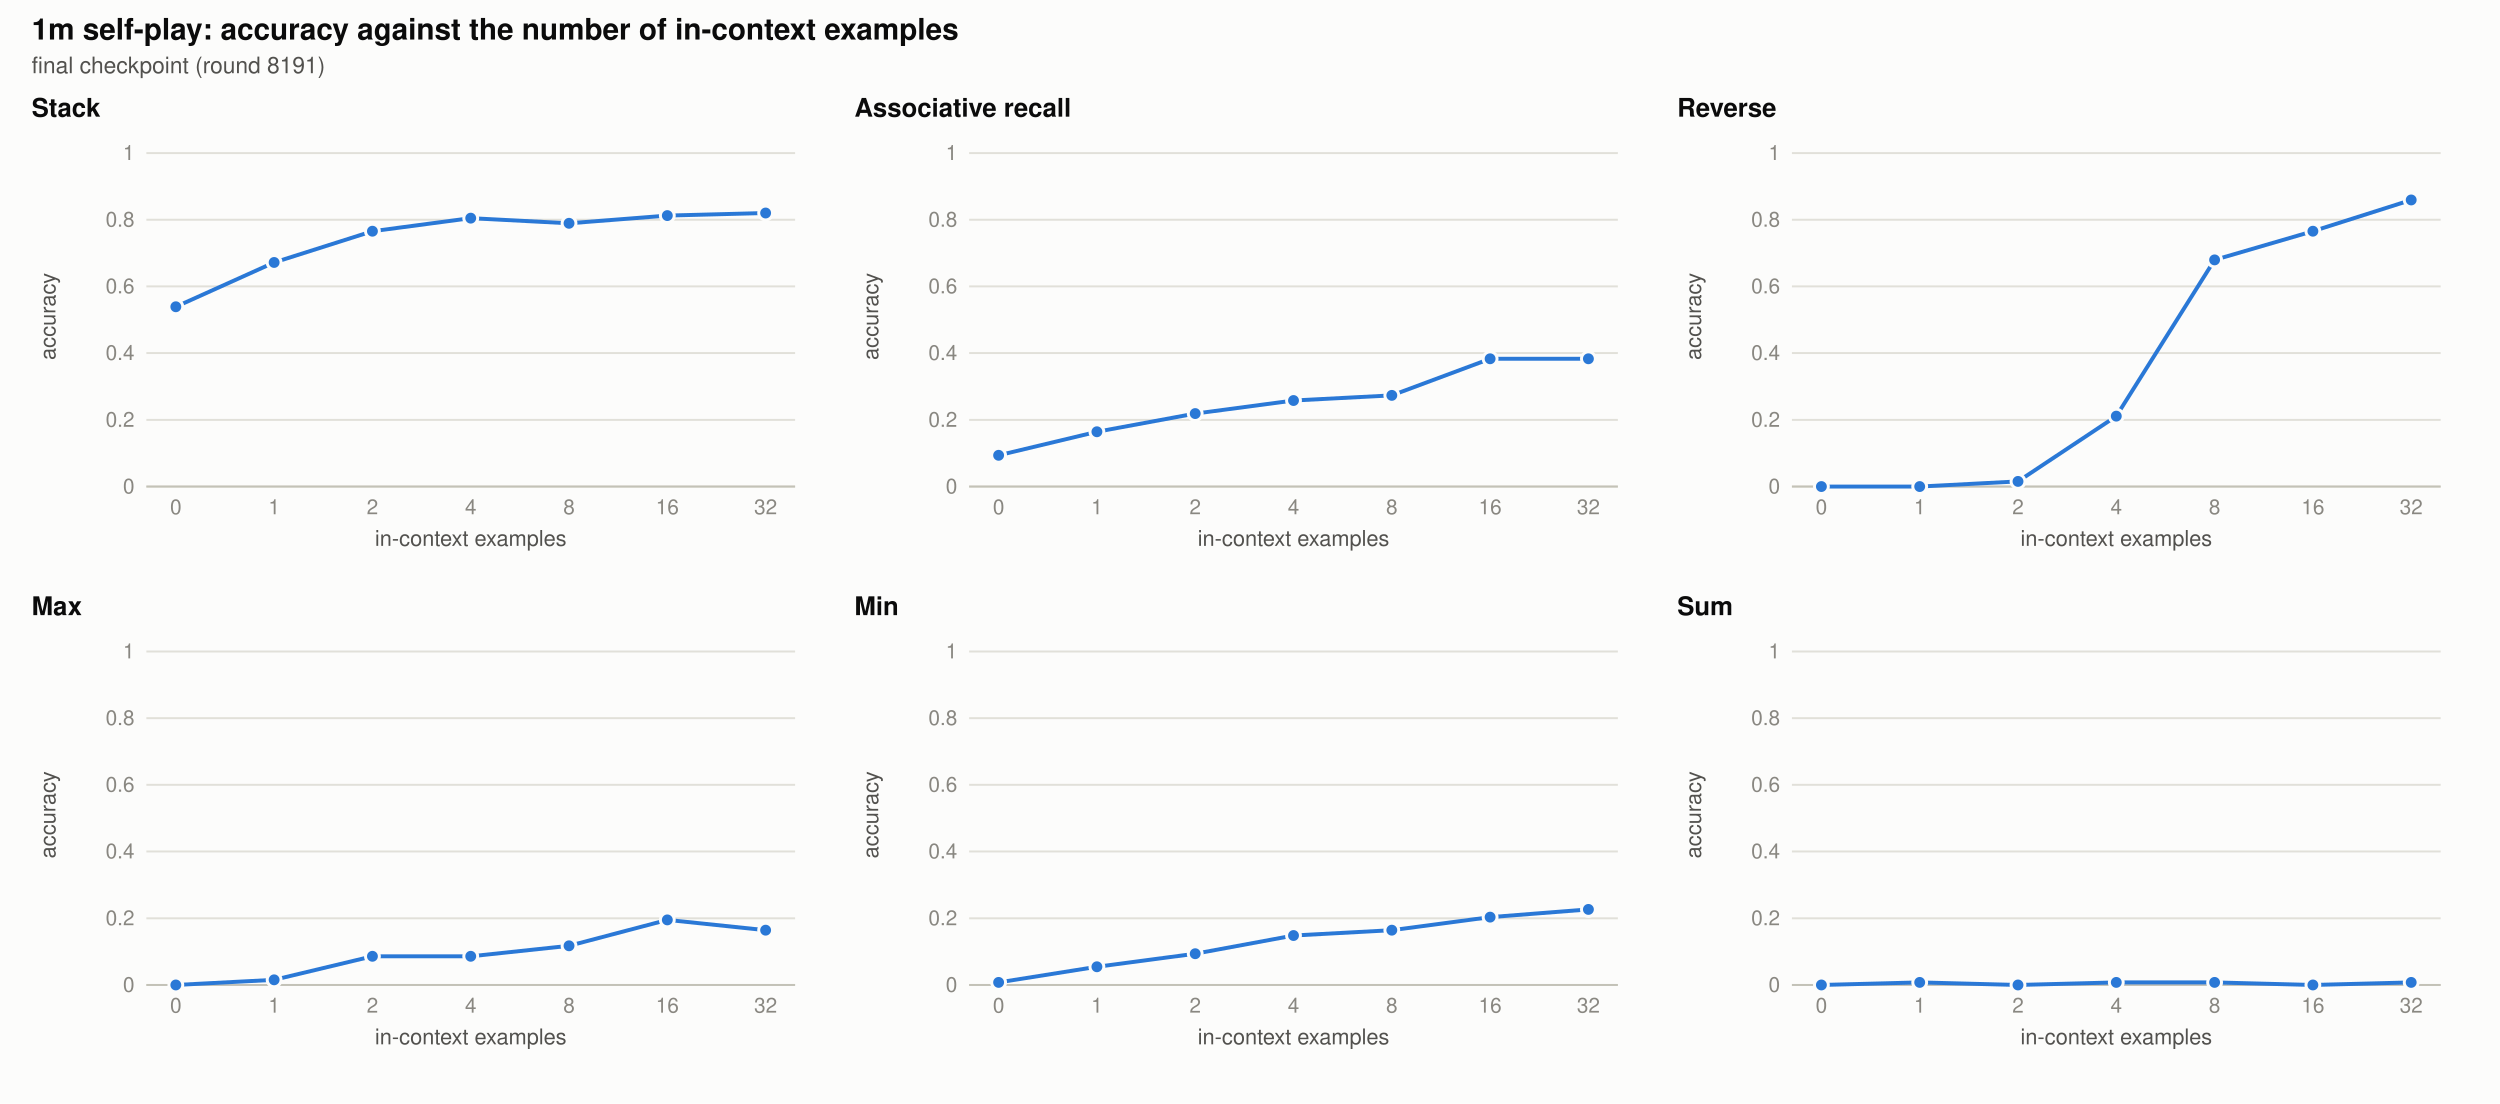
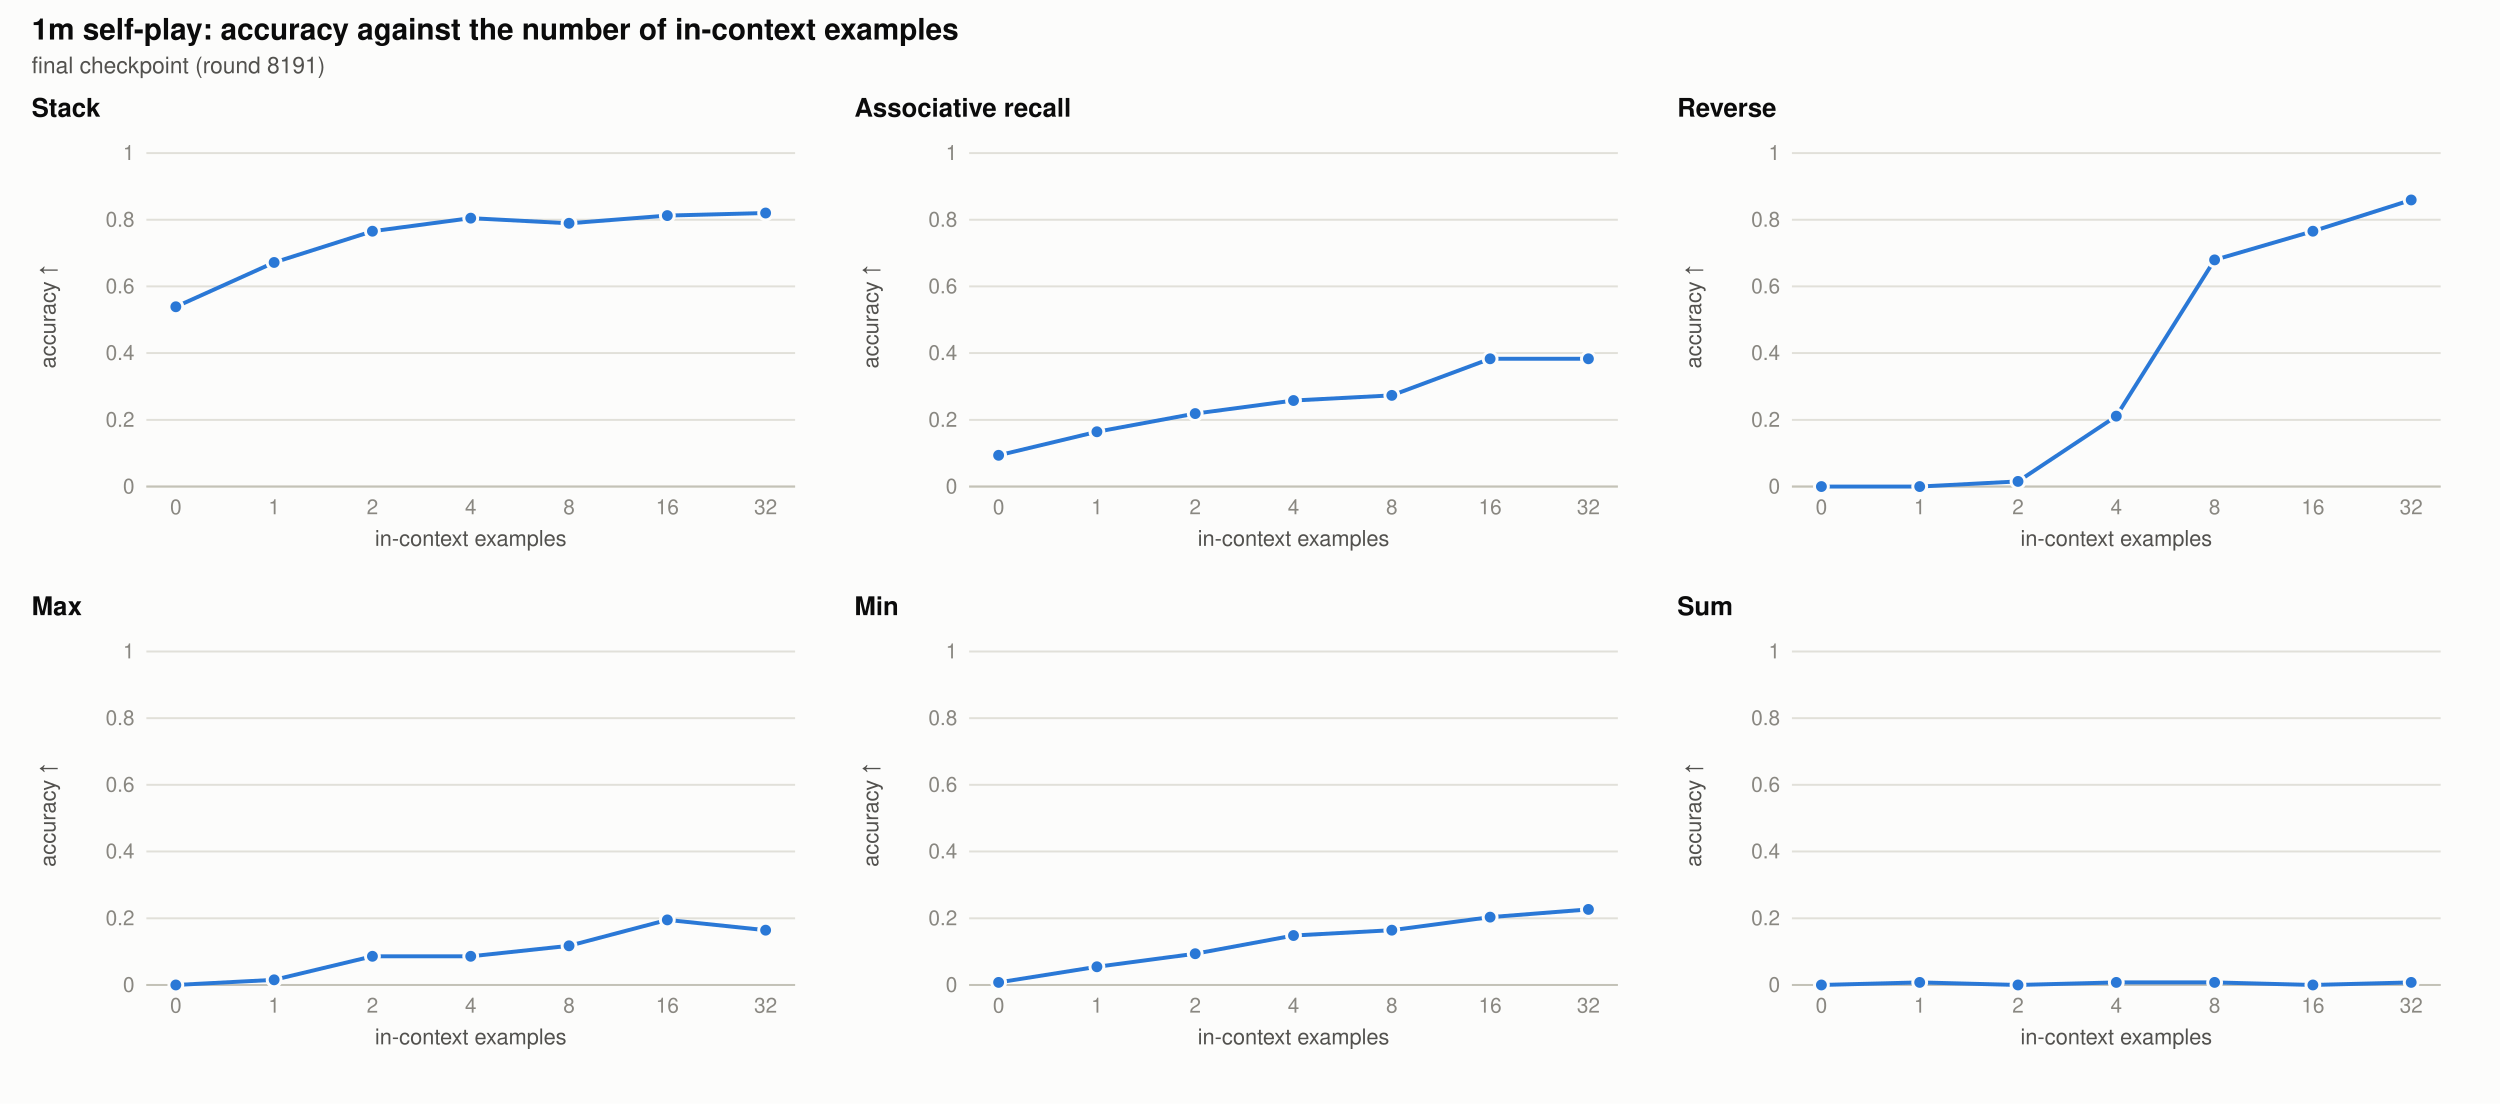
<svg xmlns="http://www.w3.org/2000/svg" width="1264" height="558" viewBox="0 0 1264 558" font-family="system-ui, -apple-system, 'Segoe UI', Helvetica, Arial, sans-serif">
  <rect width="1264" height="558" fill="#fcfcfb" />
  <text x="16" y="20" font-size="15" font-weight="600" fill="#0b0b0b">1m self-play: accuracy against the number of in-context examples</text>
  <text x="16" y="37" font-size="11.5" fill="#52514e">final checkpoint (round 8191)</text>
  <text x="16.0" y="59.0" font-size="13" font-weight="600" fill="#0b0b0b">Stack</text>
  <line x1="74.0" y1="246.0" x2="402.0" y2="246.0" stroke="#e1e0d9" stroke-width="1" />
  <text x="68.0" y="249.5" font-size="10.5" fill="#898781" text-anchor="end">0</text>
  <line x1="74.0" y1="212.3" x2="402.0" y2="212.3" stroke="#e1e0d9" stroke-width="1" />
  <text x="68.0" y="215.8" font-size="10.5" fill="#898781" text-anchor="end">0.2</text>
  <line x1="74.0" y1="178.5" x2="402.0" y2="178.5" stroke="#e1e0d9" stroke-width="1" />
  <text x="68.0" y="182.0" font-size="10.5" fill="#898781" text-anchor="end">0.4</text>
  <line x1="74.0" y1="144.8" x2="402.0" y2="144.8" stroke="#e1e0d9" stroke-width="1" />
  <text x="68.0" y="148.3" font-size="10.5" fill="#898781" text-anchor="end">0.6</text>
  <line x1="74.0" y1="111.1" x2="402.0" y2="111.1" stroke="#e1e0d9" stroke-width="1" />
  <text x="68.0" y="114.6" font-size="10.5" fill="#898781" text-anchor="end">0.8</text>
  <line x1="74.0" y1="77.4" x2="402.0" y2="77.4" stroke="#e1e0d9" stroke-width="1" />
  <text x="68.0" y="80.9" font-size="10.5" fill="#898781" text-anchor="end">1</text>
  <text x="88.9" y="260.0" font-size="10.5" fill="#898781" text-anchor="middle">0</text>
  <text x="138.6" y="260.0" font-size="10.5" fill="#898781" text-anchor="middle">1</text>
  <text x="188.3" y="260.0" font-size="10.5" fill="#898781" text-anchor="middle">2</text>
  <text x="238.0" y="260.0" font-size="10.5" fill="#898781" text-anchor="middle">4</text>
  <text x="287.7" y="260.0" font-size="10.5" fill="#898781" text-anchor="middle">8</text>
  <text x="337.4" y="260.0" font-size="10.5" fill="#898781" text-anchor="middle">16</text>
  <text x="387.1" y="260.0" font-size="10.5" fill="#898781" text-anchor="middle">32</text>
  <line x1="74.0" y1="246.0" x2="402.0" y2="246.0" stroke="#c3c2b7" stroke-width="1" />
  <text x="238.0" y="276.0" font-size="11" fill="#52514e" text-anchor="middle">in-context examples</text>
-   <text transform="translate(28.0,160.0) rotate(-90)" font-size="11" fill="#52514e" text-anchor="middle">accuracy</text>
+   <text transform="translate(28.0,160.0) rotate(-90)" font-size="11" fill="#52514e" text-anchor="middle">accuracy ↑</text>
  <clipPath id="c63113384">
    <rect x="68.0" y="68.0" width="340.0" height="184.0" />
  </clipPath>
  <g clip-path="url(#c63113384)">
    <path d="M88.9,155.1 L138.6,132.7 L188.3,116.9 L238.0,110.3 L287.7,112.9 L337.4,109.0 L387.1,107.7" fill="none" stroke="#2a78d6" stroke-width="2.0" stroke-opacity="1.0" stroke-linejoin="round" stroke-linecap="round" />
    <circle cx="88.9" cy="155.1" r="3.5" fill="#2a78d6" stroke="#fcfcfb" stroke-width="1.5" fill-opacity="1.0" />
    <circle cx="138.6" cy="132.7" r="3.5" fill="#2a78d6" stroke="#fcfcfb" stroke-width="1.5" fill-opacity="1.0" />
    <circle cx="188.3" cy="116.9" r="3.5" fill="#2a78d6" stroke="#fcfcfb" stroke-width="1.5" fill-opacity="1.0" />
    <circle cx="238.0" cy="110.3" r="3.5" fill="#2a78d6" stroke="#fcfcfb" stroke-width="1.5" fill-opacity="1.0" />
    <circle cx="287.7" cy="112.9" r="3.5" fill="#2a78d6" stroke="#fcfcfb" stroke-width="1.5" fill-opacity="1.0" />
    <circle cx="337.4" cy="109.0" r="3.5" fill="#2a78d6" stroke="#fcfcfb" stroke-width="1.5" fill-opacity="1.0" />
    <circle cx="387.1" cy="107.7" r="3.5" fill="#2a78d6" stroke="#fcfcfb" stroke-width="1.5" fill-opacity="1.0" />
  </g>
  <text x="432.0" y="59.0" font-size="13" font-weight="600" fill="#0b0b0b">Associative recall</text>
  <line x1="490.0" y1="246.0" x2="818.0" y2="246.0" stroke="#e1e0d9" stroke-width="1" />
  <text x="484.0" y="249.5" font-size="10.5" fill="#898781" text-anchor="end">0</text>
  <line x1="490.0" y1="212.3" x2="818.0" y2="212.3" stroke="#e1e0d9" stroke-width="1" />
  <text x="484.0" y="215.8" font-size="10.5" fill="#898781" text-anchor="end">0.2</text>
  <line x1="490.0" y1="178.5" x2="818.0" y2="178.5" stroke="#e1e0d9" stroke-width="1" />
  <text x="484.0" y="182.0" font-size="10.5" fill="#898781" text-anchor="end">0.4</text>
  <line x1="490.0" y1="144.8" x2="818.0" y2="144.8" stroke="#e1e0d9" stroke-width="1" />
  <text x="484.0" y="148.3" font-size="10.5" fill="#898781" text-anchor="end">0.6</text>
  <line x1="490.0" y1="111.1" x2="818.0" y2="111.1" stroke="#e1e0d9" stroke-width="1" />
  <text x="484.0" y="114.6" font-size="10.5" fill="#898781" text-anchor="end">0.8</text>
  <line x1="490.0" y1="77.4" x2="818.0" y2="77.4" stroke="#e1e0d9" stroke-width="1" />
  <text x="484.0" y="80.9" font-size="10.5" fill="#898781" text-anchor="end">1</text>
  <text x="504.9" y="260.0" font-size="10.5" fill="#898781" text-anchor="middle">0</text>
  <text x="554.6" y="260.0" font-size="10.5" fill="#898781" text-anchor="middle">1</text>
  <text x="604.3" y="260.0" font-size="10.5" fill="#898781" text-anchor="middle">2</text>
  <text x="654.0" y="260.0" font-size="10.5" fill="#898781" text-anchor="middle">4</text>
  <text x="703.7" y="260.0" font-size="10.5" fill="#898781" text-anchor="middle">8</text>
  <text x="753.4" y="260.0" font-size="10.5" fill="#898781" text-anchor="middle">16</text>
  <text x="803.1" y="260.0" font-size="10.5" fill="#898781" text-anchor="middle">32</text>
  <line x1="490.0" y1="246.0" x2="818.0" y2="246.0" stroke="#c3c2b7" stroke-width="1" />
  <text x="654.0" y="276.0" font-size="11" fill="#52514e" text-anchor="middle">in-context examples</text>
-   <text transform="translate(444.0,160.0) rotate(-90)" font-size="11" fill="#52514e" text-anchor="middle">accuracy</text>
+   <text transform="translate(444.0,160.0) rotate(-90)" font-size="11" fill="#52514e" text-anchor="middle">accuracy ↑</text>
  <clipPath id="c82594416">
    <rect x="484.0" y="68.0" width="340.0" height="184.0" />
  </clipPath>
  <g clip-path="url(#c82594416)">
    <path d="M504.9,230.2 L554.6,218.3 L604.3,209.1 L654.0,202.5 L703.7,199.9 L753.4,181.4 L803.1,181.4" fill="none" stroke="#2a78d6" stroke-width="2.0" stroke-opacity="1.0" stroke-linejoin="round" stroke-linecap="round" />
    <circle cx="504.9" cy="230.2" r="3.5" fill="#2a78d6" stroke="#fcfcfb" stroke-width="1.5" fill-opacity="1.0" />
    <circle cx="554.6" cy="218.3" r="3.5" fill="#2a78d6" stroke="#fcfcfb" stroke-width="1.5" fill-opacity="1.0" />
    <circle cx="604.3" cy="209.1" r="3.5" fill="#2a78d6" stroke="#fcfcfb" stroke-width="1.5" fill-opacity="1.0" />
    <circle cx="654.0" cy="202.5" r="3.5" fill="#2a78d6" stroke="#fcfcfb" stroke-width="1.5" fill-opacity="1.0" />
    <circle cx="703.7" cy="199.9" r="3.5" fill="#2a78d6" stroke="#fcfcfb" stroke-width="1.5" fill-opacity="1.0" />
    <circle cx="753.4" cy="181.4" r="3.5" fill="#2a78d6" stroke="#fcfcfb" stroke-width="1.5" fill-opacity="1.0" />
    <circle cx="803.1" cy="181.4" r="3.5" fill="#2a78d6" stroke="#fcfcfb" stroke-width="1.5" fill-opacity="1.0" />
  </g>
  <text x="848.0" y="59.0" font-size="13" font-weight="600" fill="#0b0b0b">Reverse</text>
  <line x1="906.0" y1="246.0" x2="1234.0" y2="246.0" stroke="#e1e0d9" stroke-width="1" />
  <text x="900.0" y="249.5" font-size="10.5" fill="#898781" text-anchor="end">0</text>
  <line x1="906.0" y1="212.3" x2="1234.0" y2="212.3" stroke="#e1e0d9" stroke-width="1" />
  <text x="900.0" y="215.8" font-size="10.5" fill="#898781" text-anchor="end">0.2</text>
  <line x1="906.0" y1="178.5" x2="1234.0" y2="178.5" stroke="#e1e0d9" stroke-width="1" />
  <text x="900.0" y="182.0" font-size="10.5" fill="#898781" text-anchor="end">0.4</text>
  <line x1="906.0" y1="144.8" x2="1234.0" y2="144.8" stroke="#e1e0d9" stroke-width="1" />
  <text x="900.0" y="148.3" font-size="10.5" fill="#898781" text-anchor="end">0.6</text>
  <line x1="906.0" y1="111.1" x2="1234.0" y2="111.1" stroke="#e1e0d9" stroke-width="1" />
  <text x="900.0" y="114.6" font-size="10.5" fill="#898781" text-anchor="end">0.8</text>
  <line x1="906.0" y1="77.4" x2="1234.0" y2="77.4" stroke="#e1e0d9" stroke-width="1" />
  <text x="900.0" y="80.9" font-size="10.5" fill="#898781" text-anchor="end">1</text>
  <text x="920.9" y="260.0" font-size="10.5" fill="#898781" text-anchor="middle">0</text>
  <text x="970.6" y="260.0" font-size="10.5" fill="#898781" text-anchor="middle">1</text>
  <text x="1020.3" y="260.0" font-size="10.5" fill="#898781" text-anchor="middle">2</text>
  <text x="1070.0" y="260.0" font-size="10.5" fill="#898781" text-anchor="middle">4</text>
  <text x="1119.7" y="260.0" font-size="10.5" fill="#898781" text-anchor="middle">8</text>
  <text x="1169.4" y="260.0" font-size="10.5" fill="#898781" text-anchor="middle">16</text>
  <text x="1219.1" y="260.0" font-size="10.5" fill="#898781" text-anchor="middle">32</text>
  <line x1="906.0" y1="246.0" x2="1234.0" y2="246.0" stroke="#c3c2b7" stroke-width="1" />
  <text x="1070.0" y="276.0" font-size="11" fill="#52514e" text-anchor="middle">in-context examples</text>
-   <text transform="translate(860.0,160.0) rotate(-90)" font-size="11" fill="#52514e" text-anchor="middle">accuracy</text>
+   <text transform="translate(860.0,160.0) rotate(-90)" font-size="11" fill="#52514e" text-anchor="middle">accuracy ↑</text>
  <clipPath id="c57613816">
    <rect x="900.0" y="68.0" width="340.0" height="184.0" />
  </clipPath>
  <g clip-path="url(#c57613816)">
    <path d="M920.9,246.0 L970.6,246.0 L1020.3,243.4 L1070.0,210.4 L1119.7,131.4 L1169.4,116.9 L1219.1,101.1" fill="none" stroke="#2a78d6" stroke-width="2.0" stroke-opacity="1.0" stroke-linejoin="round" stroke-linecap="round" />
    <circle cx="920.9" cy="246.0" r="3.5" fill="#2a78d6" stroke="#fcfcfb" stroke-width="1.5" fill-opacity="1.0" />
    <circle cx="970.6" cy="246.0" r="3.5" fill="#2a78d6" stroke="#fcfcfb" stroke-width="1.5" fill-opacity="1.0" />
    <circle cx="1020.3" cy="243.4" r="3.5" fill="#2a78d6" stroke="#fcfcfb" stroke-width="1.5" fill-opacity="1.0" />
    <circle cx="1070.0" cy="210.4" r="3.5" fill="#2a78d6" stroke="#fcfcfb" stroke-width="1.5" fill-opacity="1.0" />
    <circle cx="1119.7" cy="131.4" r="3.5" fill="#2a78d6" stroke="#fcfcfb" stroke-width="1.5" fill-opacity="1.0" />
    <circle cx="1169.4" cy="116.9" r="3.5" fill="#2a78d6" stroke="#fcfcfb" stroke-width="1.5" fill-opacity="1.0" />
    <circle cx="1219.1" cy="101.1" r="3.5" fill="#2a78d6" stroke="#fcfcfb" stroke-width="1.5" fill-opacity="1.0" />
  </g>
  <text x="16.0" y="311.0" font-size="13" font-weight="600" fill="#0b0b0b">Max</text>
  <line x1="74.0" y1="498.0" x2="402.0" y2="498.0" stroke="#e1e0d9" stroke-width="1" />
  <text x="68.0" y="501.5" font-size="10.5" fill="#898781" text-anchor="end">0</text>
  <line x1="74.0" y1="464.3" x2="402.0" y2="464.3" stroke="#e1e0d9" stroke-width="1" />
  <text x="68.0" y="467.8" font-size="10.5" fill="#898781" text-anchor="end">0.2</text>
  <line x1="74.0" y1="430.5" x2="402.0" y2="430.5" stroke="#e1e0d9" stroke-width="1" />
  <text x="68.0" y="434.0" font-size="10.5" fill="#898781" text-anchor="end">0.4</text>
  <line x1="74.0" y1="396.8" x2="402.0" y2="396.8" stroke="#e1e0d9" stroke-width="1" />
  <text x="68.0" y="400.3" font-size="10.5" fill="#898781" text-anchor="end">0.6</text>
  <line x1="74.0" y1="363.1" x2="402.0" y2="363.1" stroke="#e1e0d9" stroke-width="1" />
  <text x="68.0" y="366.6" font-size="10.5" fill="#898781" text-anchor="end">0.8</text>
  <line x1="74.0" y1="329.4" x2="402.0" y2="329.4" stroke="#e1e0d9" stroke-width="1" />
  <text x="68.0" y="332.9" font-size="10.5" fill="#898781" text-anchor="end">1</text>
  <text x="88.9" y="512.0" font-size="10.5" fill="#898781" text-anchor="middle">0</text>
  <text x="138.6" y="512.0" font-size="10.5" fill="#898781" text-anchor="middle">1</text>
  <text x="188.3" y="512.0" font-size="10.5" fill="#898781" text-anchor="middle">2</text>
  <text x="238.0" y="512.0" font-size="10.5" fill="#898781" text-anchor="middle">4</text>
  <text x="287.7" y="512.0" font-size="10.5" fill="#898781" text-anchor="middle">8</text>
  <text x="337.4" y="512.0" font-size="10.5" fill="#898781" text-anchor="middle">16</text>
  <text x="387.1" y="512.0" font-size="10.5" fill="#898781" text-anchor="middle">32</text>
  <line x1="74.0" y1="498.0" x2="402.0" y2="498.0" stroke="#c3c2b7" stroke-width="1" />
  <text x="238.0" y="528.0" font-size="11" fill="#52514e" text-anchor="middle">in-context examples</text>
-   <text transform="translate(28.0,412.0) rotate(-90)" font-size="11" fill="#52514e" text-anchor="middle">accuracy</text>
+   <text transform="translate(28.0,412.0) rotate(-90)" font-size="11" fill="#52514e" text-anchor="middle">accuracy ↑</text>
  <clipPath id="c53414278">
    <rect x="68.0" y="320.0" width="340.0" height="184.0" />
  </clipPath>
  <g clip-path="url(#c53414278)">
    <path d="M88.9,498.0 L138.6,495.4 L188.3,483.5 L238.0,483.5 L287.7,478.2 L337.4,465.1 L387.1,470.3" fill="none" stroke="#2a78d6" stroke-width="2.0" stroke-opacity="1.0" stroke-linejoin="round" stroke-linecap="round" />
    <circle cx="88.9" cy="498.0" r="3.5" fill="#2a78d6" stroke="#fcfcfb" stroke-width="1.5" fill-opacity="1.0" />
    <circle cx="138.6" cy="495.4" r="3.5" fill="#2a78d6" stroke="#fcfcfb" stroke-width="1.5" fill-opacity="1.0" />
    <circle cx="188.3" cy="483.5" r="3.5" fill="#2a78d6" stroke="#fcfcfb" stroke-width="1.5" fill-opacity="1.0" />
    <circle cx="238.0" cy="483.5" r="3.5" fill="#2a78d6" stroke="#fcfcfb" stroke-width="1.5" fill-opacity="1.0" />
    <circle cx="287.7" cy="478.2" r="3.5" fill="#2a78d6" stroke="#fcfcfb" stroke-width="1.5" fill-opacity="1.0" />
    <circle cx="337.4" cy="465.1" r="3.5" fill="#2a78d6" stroke="#fcfcfb" stroke-width="1.5" fill-opacity="1.0" />
    <circle cx="387.1" cy="470.3" r="3.5" fill="#2a78d6" stroke="#fcfcfb" stroke-width="1.5" fill-opacity="1.0" />
  </g>
  <text x="432.0" y="311.0" font-size="13" font-weight="600" fill="#0b0b0b">Min</text>
  <line x1="490.0" y1="498.0" x2="818.0" y2="498.0" stroke="#e1e0d9" stroke-width="1" />
  <text x="484.0" y="501.5" font-size="10.5" fill="#898781" text-anchor="end">0</text>
  <line x1="490.0" y1="464.3" x2="818.0" y2="464.3" stroke="#e1e0d9" stroke-width="1" />
  <text x="484.0" y="467.8" font-size="10.5" fill="#898781" text-anchor="end">0.2</text>
  <line x1="490.0" y1="430.5" x2="818.0" y2="430.5" stroke="#e1e0d9" stroke-width="1" />
  <text x="484.0" y="434.0" font-size="10.5" fill="#898781" text-anchor="end">0.4</text>
  <line x1="490.0" y1="396.8" x2="818.0" y2="396.8" stroke="#e1e0d9" stroke-width="1" />
  <text x="484.0" y="400.3" font-size="10.5" fill="#898781" text-anchor="end">0.6</text>
  <line x1="490.0" y1="363.1" x2="818.0" y2="363.1" stroke="#e1e0d9" stroke-width="1" />
  <text x="484.0" y="366.6" font-size="10.5" fill="#898781" text-anchor="end">0.8</text>
  <line x1="490.0" y1="329.4" x2="818.0" y2="329.4" stroke="#e1e0d9" stroke-width="1" />
  <text x="484.0" y="332.9" font-size="10.5" fill="#898781" text-anchor="end">1</text>
  <text x="504.9" y="512.0" font-size="10.5" fill="#898781" text-anchor="middle">0</text>
  <text x="554.6" y="512.0" font-size="10.5" fill="#898781" text-anchor="middle">1</text>
  <text x="604.3" y="512.0" font-size="10.5" fill="#898781" text-anchor="middle">2</text>
  <text x="654.0" y="512.0" font-size="10.5" fill="#898781" text-anchor="middle">4</text>
  <text x="703.7" y="512.0" font-size="10.5" fill="#898781" text-anchor="middle">8</text>
  <text x="753.4" y="512.0" font-size="10.5" fill="#898781" text-anchor="middle">16</text>
  <text x="803.1" y="512.0" font-size="10.5" fill="#898781" text-anchor="middle">32</text>
  <line x1="490.0" y1="498.0" x2="818.0" y2="498.0" stroke="#c3c2b7" stroke-width="1" />
  <text x="654.0" y="528.0" font-size="11" fill="#52514e" text-anchor="middle">in-context examples</text>
-   <text transform="translate(444.0,412.0) rotate(-90)" font-size="11" fill="#52514e" text-anchor="middle">accuracy</text>
+   <text transform="translate(444.0,412.0) rotate(-90)" font-size="11" fill="#52514e" text-anchor="middle">accuracy ↑</text>
  <clipPath id="c29106409">
    <rect x="484.0" y="320.0" width="340.0" height="184.0" />
  </clipPath>
  <g clip-path="url(#c29106409)">
    <path d="M504.9,496.7 L554.6,488.8 L604.3,482.2 L654.0,473.0 L703.7,470.3 L753.4,463.7 L803.1,459.8" fill="none" stroke="#2a78d6" stroke-width="2.0" stroke-opacity="1.0" stroke-linejoin="round" stroke-linecap="round" />
    <circle cx="504.9" cy="496.7" r="3.5" fill="#2a78d6" stroke="#fcfcfb" stroke-width="1.5" fill-opacity="1.0" />
    <circle cx="554.6" cy="488.8" r="3.5" fill="#2a78d6" stroke="#fcfcfb" stroke-width="1.5" fill-opacity="1.0" />
    <circle cx="604.3" cy="482.2" r="3.5" fill="#2a78d6" stroke="#fcfcfb" stroke-width="1.5" fill-opacity="1.0" />
    <circle cx="654.0" cy="473.0" r="3.5" fill="#2a78d6" stroke="#fcfcfb" stroke-width="1.5" fill-opacity="1.0" />
    <circle cx="703.7" cy="470.3" r="3.5" fill="#2a78d6" stroke="#fcfcfb" stroke-width="1.5" fill-opacity="1.0" />
    <circle cx="753.4" cy="463.7" r="3.5" fill="#2a78d6" stroke="#fcfcfb" stroke-width="1.5" fill-opacity="1.0" />
    <circle cx="803.1" cy="459.8" r="3.5" fill="#2a78d6" stroke="#fcfcfb" stroke-width="1.5" fill-opacity="1.0" />
  </g>
  <text x="848.0" y="311.0" font-size="13" font-weight="600" fill="#0b0b0b">Sum</text>
  <line x1="906.0" y1="498.0" x2="1234.0" y2="498.0" stroke="#e1e0d9" stroke-width="1" />
  <text x="900.0" y="501.5" font-size="10.5" fill="#898781" text-anchor="end">0</text>
  <line x1="906.0" y1="464.3" x2="1234.0" y2="464.3" stroke="#e1e0d9" stroke-width="1" />
  <text x="900.0" y="467.8" font-size="10.5" fill="#898781" text-anchor="end">0.2</text>
  <line x1="906.0" y1="430.5" x2="1234.0" y2="430.5" stroke="#e1e0d9" stroke-width="1" />
  <text x="900.0" y="434.0" font-size="10.5" fill="#898781" text-anchor="end">0.4</text>
  <line x1="906.0" y1="396.8" x2="1234.0" y2="396.8" stroke="#e1e0d9" stroke-width="1" />
  <text x="900.0" y="400.3" font-size="10.5" fill="#898781" text-anchor="end">0.6</text>
  <line x1="906.0" y1="363.1" x2="1234.0" y2="363.1" stroke="#e1e0d9" stroke-width="1" />
  <text x="900.0" y="366.6" font-size="10.5" fill="#898781" text-anchor="end">0.8</text>
  <line x1="906.0" y1="329.4" x2="1234.0" y2="329.4" stroke="#e1e0d9" stroke-width="1" />
  <text x="900.0" y="332.9" font-size="10.5" fill="#898781" text-anchor="end">1</text>
  <text x="920.9" y="512.0" font-size="10.5" fill="#898781" text-anchor="middle">0</text>
  <text x="970.6" y="512.0" font-size="10.5" fill="#898781" text-anchor="middle">1</text>
  <text x="1020.3" y="512.0" font-size="10.5" fill="#898781" text-anchor="middle">2</text>
  <text x="1070.0" y="512.0" font-size="10.5" fill="#898781" text-anchor="middle">4</text>
  <text x="1119.7" y="512.0" font-size="10.5" fill="#898781" text-anchor="middle">8</text>
  <text x="1169.4" y="512.0" font-size="10.5" fill="#898781" text-anchor="middle">16</text>
  <text x="1219.1" y="512.0" font-size="10.5" fill="#898781" text-anchor="middle">32</text>
  <line x1="906.0" y1="498.0" x2="1234.0" y2="498.0" stroke="#c3c2b7" stroke-width="1" />
  <text x="1070.0" y="528.0" font-size="11" fill="#52514e" text-anchor="middle">in-context examples</text>
-   <text transform="translate(860.0,412.0) rotate(-90)" font-size="11" fill="#52514e" text-anchor="middle">accuracy</text>
+   <text transform="translate(860.0,412.0) rotate(-90)" font-size="11" fill="#52514e" text-anchor="middle">accuracy ↑</text>
  <clipPath id="c43281974">
    <rect x="900.0" y="320.0" width="340.0" height="184.0" />
  </clipPath>
  <g clip-path="url(#c43281974)">
    <path d="M920.9,498.0 L970.6,496.7 L1020.3,498.0 L1070.0,496.7 L1119.7,496.7 L1169.4,498.0 L1219.1,496.7" fill="none" stroke="#2a78d6" stroke-width="2.0" stroke-opacity="1.0" stroke-linejoin="round" stroke-linecap="round" />
    <circle cx="920.9" cy="498.0" r="3.5" fill="#2a78d6" stroke="#fcfcfb" stroke-width="1.5" fill-opacity="1.0" />
    <circle cx="970.6" cy="496.7" r="3.5" fill="#2a78d6" stroke="#fcfcfb" stroke-width="1.5" fill-opacity="1.0" />
    <circle cx="1020.3" cy="498.0" r="3.5" fill="#2a78d6" stroke="#fcfcfb" stroke-width="1.5" fill-opacity="1.0" />
    <circle cx="1070.0" cy="496.7" r="3.5" fill="#2a78d6" stroke="#fcfcfb" stroke-width="1.5" fill-opacity="1.0" />
    <circle cx="1119.7" cy="496.7" r="3.5" fill="#2a78d6" stroke="#fcfcfb" stroke-width="1.5" fill-opacity="1.0" />
    <circle cx="1169.4" cy="498.0" r="3.5" fill="#2a78d6" stroke="#fcfcfb" stroke-width="1.5" fill-opacity="1.0" />
    <circle cx="1219.1" cy="496.7" r="3.5" fill="#2a78d6" stroke="#fcfcfb" stroke-width="1.5" fill-opacity="1.0" />
  </g>
</svg>
